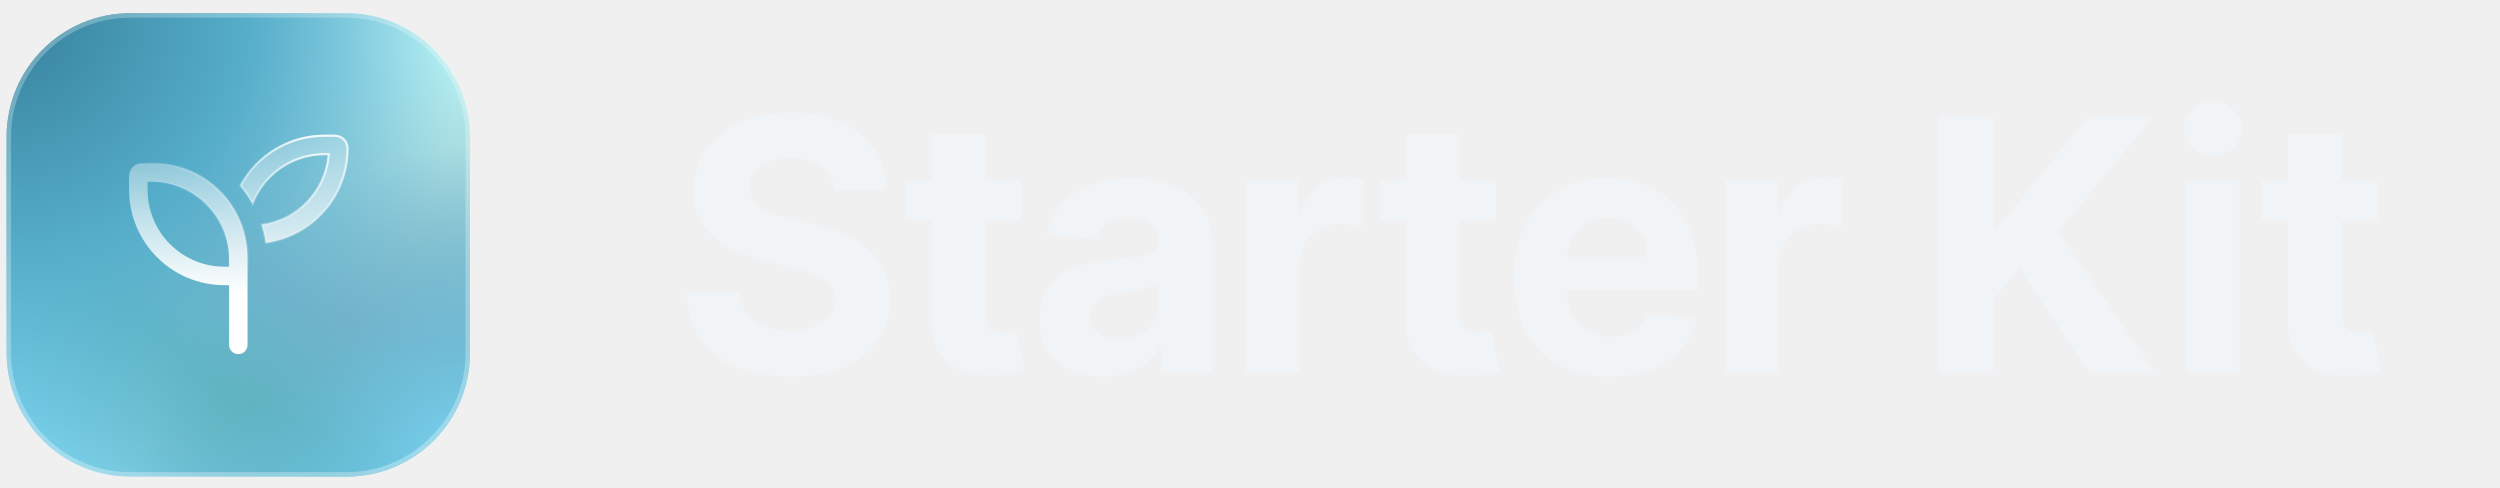
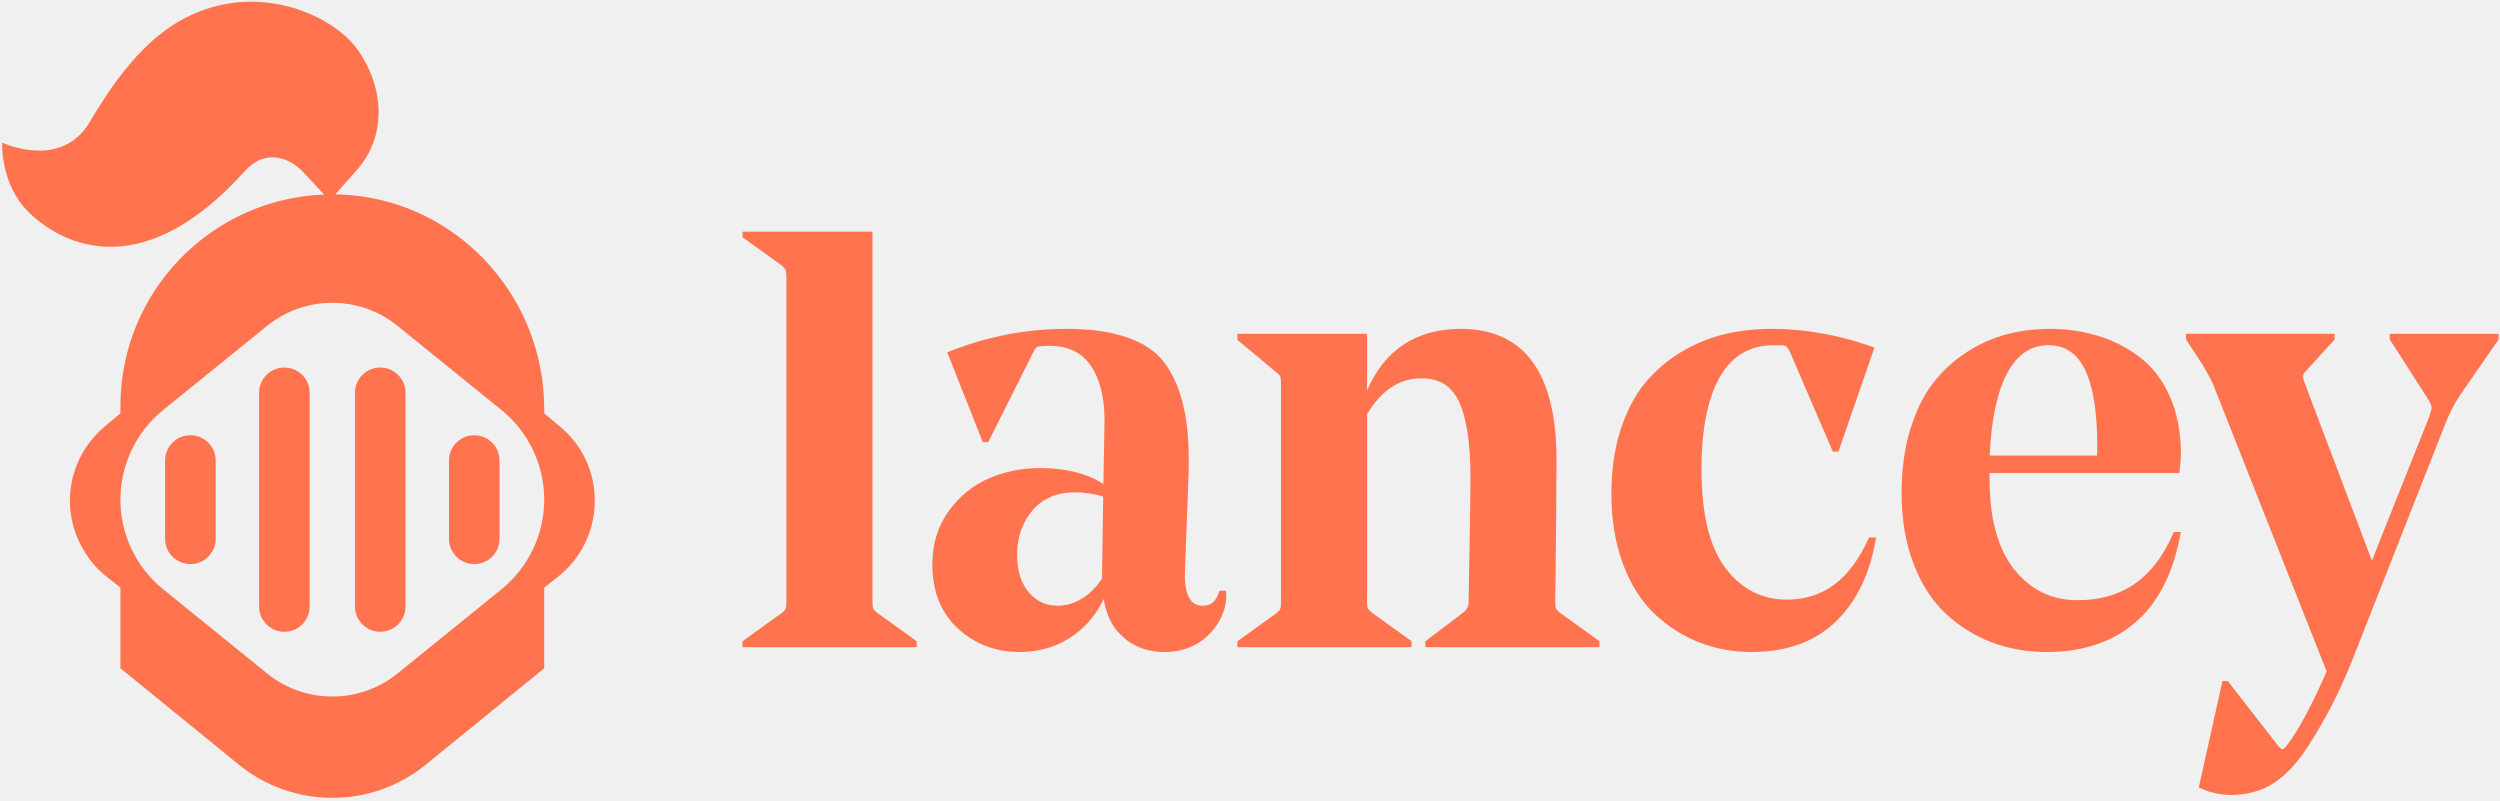
- <svg xmlns="http://www.w3.org/2000/svg" width="1133" height="221" viewBox="0 0 1133 221" fill="none">
-   <rect x="3" y="6" width="210" height="210" rx="56" fill="white" />
-   <rect x="3" y="6" width="210" height="210" rx="56" fill="url(#paint0_radial_3545_15)" />
-   <rect x="3" y="6" width="210" height="210" rx="56" fill="url(#paint1_radial_3545_15)" />
-   <rect x="3" y="6" width="210" height="210" rx="56" fill="url(#paint2_radial_3545_15)" />
-   <g clip-path="url(#clip0_3545_15)">
-     <path d="M120.499 110.045C120.109 107.239 119.504 104.509 118.684 101.854C134.822 99.796 147.499 86.741 148.986 70.42L149.036 69.875H148.488H147.062C132.257 69.875 119.597 79.107 114.537 92.112C112.966 89.263 111.128 86.567 109.051 84.065C116.399 70.632 130.675 61.5 147.062 61.5H151.75C154.931 61.5 157.5 64.069 157.5 67.25C157.5 89.012 141.42 107.012 120.499 110.045ZM67.375 82.375H66.875V82.875V86C66.875 105.261 82.49 120.875 101.75 120.875H103.312H103.812V120.375V117.25C103.812 97.99 88.198 82.375 68.938 82.375H67.375ZM103.812 129.75V129.25H103.312H101.75C77.866 129.25 58.5 109.884 58.5 86V79.75C58.5 76.569 61.069 74 64.25 74H68.938C92.822 74 112.188 93.366 112.188 117.25V120.375V129.75V156.312C112.188 158.634 110.322 160.5 108 160.5C105.678 160.5 103.812 158.634 103.812 156.312V129.75Z" fill="url(#paint3_linear_3545_15)" stroke="url(#paint4_radial_3545_15)" />
+ <svg xmlns="http://www.w3.org/2000/svg" width="881" height="282" viewBox="0 0 881 282" fill="none">
+   <g clip-path="url(#clip0_1621_372571)">
+     <path d="M307.75 214.471C307.65 214.251 307.47 213.661 307.47 212.191V81.631H261.67V83.611L275.28 93.411C276.27 94.161 276.65 94.711 276.79 95.031C276.92 95.311 277.13 96.041 277.13 97.711V212.191C277.13 213.661 276.92 214.321 276.8 214.581C276.65 214.891 276.27 215.411 275.3 216.151L261.66 225.971V228.071H323.04V225.971L309.44 216.181C308.15 215.161 307.82 214.651 307.74 214.471H307.75Z" fill="#FF744F" />
+     <path d="M431.98 208.171H429.72L429.47 208.931C428.45 212.011 426.68 213.451 423.89 213.451C422.24 213.451 420.96 212.961 419.98 211.951C418.14 210.041 417.34 206.261 417.6 200.691L418.91 165.611V161.621C418.91 144.801 415.29 132.571 408.11 125.251C401.54 119.041 390.76 115.891 376.08 115.891C361.4 115.891 348.26 118.531 334.83 123.731L333.79 124.131L346.35 155.831H348.24L364.13 124.151C364.85 122.651 365.38 122.291 365.57 122.221C365.82 122.121 366.74 121.881 369.88 121.881C376.37 121.881 381.1 124.141 384.32 128.781C387.59 133.491 389.24 140.011 389.24 148.151L388.84 170.531C383.01 166.821 375.5 164.941 366.5 164.941C360.13 164.941 354.06 166.171 348.46 168.591C342.81 171.031 338.04 174.931 334.27 180.171C330.48 185.441 328.56 191.751 328.56 198.921C328.56 208.401 331.59 215.991 337.57 221.501C343.53 226.991 350.88 229.771 359.41 229.771C366.74 229.771 373.29 227.661 378.87 223.511C383.2 220.291 386.57 216.121 388.95 211.061C389.72 216.271 391.7 220.481 394.84 223.621C398.92 227.701 404.12 229.771 410.28 229.771C415.06 229.771 419.24 228.601 422.72 226.301C426.18 224.001 428.79 220.961 430.47 217.261C431.78 214.371 432.32 211.641 432.09 209.161L432 208.161L431.98 208.171ZM388.35 203.881C386.44 206.831 384.11 209.191 381.4 210.871C378.65 212.581 375.76 213.451 372.79 213.451C368.59 213.451 365.24 211.901 362.53 208.721C359.81 205.531 358.44 201.111 358.44 195.581C358.44 189.271 360.29 183.951 363.94 179.751C367.6 175.551 372.53 173.501 379 173.501C382.42 173.501 385.7 174.011 388.77 175.011L388.35 203.871V203.881Z" fill="#FF744F" />
+     <path d="M548.4 214.5C548.28 214.26 548.08 213.65 548.08 212.2C548.37 188.68 548.52 171.81 548.52 162.06C548.52 131.43 537.19 115.9 514.84 115.9C499.07 115.9 487.97 123.2 481.75 137.62V117.62H436.06V119.78L449.67 131.14C450.7 131.93 451.03 132.42 451.13 132.65C451.22 132.85 451.42 133.5 451.42 135.33V212.19C451.42 213.61 451.26 214.3 451.12 214.63C451.02 214.87 450.7 215.39 449.7 216.15L436.06 225.97V228.07H497.44V225.97L483.84 216.18C482.58 215.19 482.19 214.63 482.07 214.39C481.95 214.16 481.75 213.56 481.75 212.19V145.98C486.86 137.45 493.16 133.31 501 133.31C507.19 133.31 511.48 135.98 514.1 141.46C516.81 147.14 518.19 156.14 518.19 168.21C518.19 171.99 518.08 180.33 517.86 192.99C517.53 212.08 517.53 212.33 517.53 212.41C517.53 213.84 516.79 215.07 515.24 216.17L502.28 225.99V228.07H563.66V225.97L550.05 216.18C548.89 215.28 548.52 214.75 548.4 214.51V214.5Z" fill="#FF744F" />
+     <path d="M658.36 190.061C651.82 204.351 642.42 211.301 629.64 211.301C620.97 211.301 613.74 207.601 608.14 200.311C602.47 192.921 599.6 181.181 599.6 165.401C599.6 151.151 601.82 140.131 606.2 132.641C610.53 125.251 616.73 121.661 625.17 121.661H627.46C628.66 121.661 629.17 121.901 629.36 122.041C629.64 122.241 630.1 122.731 630.68 123.791L645.89 159.171H647.86L660.56 122.471L659.52 122.101C647.83 117.981 635.98 115.891 624.29 115.891C618.57 115.891 613.02 116.521 607.8 117.751C602.56 118.991 597.41 121.101 592.51 124.021C587.6 126.951 583.28 130.641 579.7 134.991C576.11 139.351 573.2 144.931 571.06 151.581C568.93 158.201 567.85 165.711 567.85 173.911C567.85 183.131 569.23 191.491 571.95 198.761C574.68 206.071 578.46 212.021 583.17 216.431C587.87 220.821 593.15 224.181 598.89 226.411C604.62 228.641 610.79 229.771 617.22 229.771C629.44 229.771 639.36 226.241 646.69 219.281C653.98 212.361 658.77 202.741 660.9 190.701L661.13 189.411H658.65L658.35 190.061H658.36Z" fill="#FF744F" />
+     <path d="M765.75 188.14C758.91 203.87 747.91 211.51 732.14 211.51C723.1 211.51 715.61 207.88 709.87 200.72C704.07 193.48 701.13 182.83 701.13 169.07V166.72H767.99L768.11 165.75C768.4 163.41 768.55 161.48 768.55 160.01C768.55 152.34 767.24 145.5 764.64 139.68C762.03 133.82 758.43 129.14 753.94 125.77C749.5 122.44 744.56 119.93 739.27 118.32C733.99 116.71 728.29 115.9 722.33 115.9C717.1 115.9 711.99 116.55 707.12 117.82C702.23 119.1 697.47 121.24 692.96 124.16C688.44 127.09 684.47 130.77 681.14 135.09C677.8 139.42 675.11 144.96 673.11 151.56C671.13 158.14 670.12 165.59 670.12 173.7C670.12 182.99 671.54 191.39 674.33 198.67C677.14 205.99 681.01 211.95 685.83 216.39C690.64 220.82 696.09 224.19 702.04 226.42C707.99 228.65 714.44 229.78 721.22 229.78C733.85 229.78 744.32 226.32 752.34 219.49C760.34 212.67 765.71 202.34 768.28 188.78L768.53 187.47H766.02L765.73 188.14H765.75ZM721.9 121.66C727.66 121.66 731.84 124.42 734.68 130.1C737.6 135.96 739.08 145.15 739.08 157.42C739.08 158.58 739.04 159.62 738.97 160.52H701.16C701.74 147.8 703.82 138.03 707.36 131.47C710.92 124.86 715.68 121.65 721.9 121.65V121.66Z" fill="#FF744F" />
+     <path d="M842.13 117.62V119.58L855.69 140.74C856.7 142.41 856.88 143.19 856.89 143.51C856.91 143.85 856.82 144.74 856.04 146.88L835.86 197.57L812.15 134.94C811.55 133.31 811.54 132.64 811.56 132.42C811.59 132.19 811.75 131.68 812.59 130.77L822.68 119.68V117.61H770.34V119.58L776.05 128.34C777.97 131.51 779.3 134 780 135.72L819.92 236.63C814.68 248.56 810.06 257.2 806.16 262.32C805.01 263.94 804.46 264.01 804.46 264.01C803.93 264.01 803.19 263.4 802.4 262.29L785.07 239.98H783.19L774.85 277.52L775.68 277.89C779.08 279.38 782.6 280.14 786.15 280.14C791.86 280.14 796.94 278.74 801.24 275.97C805.49 273.24 809.64 268.77 813.55 262.7C819.44 253.56 824.53 243.66 828.68 233.29L862.12 148.35C863.39 145.2 865.01 142.15 866.91 139.29L880.5 119.6V117.62H842.11H842.13Z" fill="#FF744F" />
+     <path d="M197.48 150.441L191.78 145.641V144.061C191.78 103.431 159.7 69.691 119.3 68.511H118.15L125.75 59.931C136.49 47.811 135.37 30.551 125.94 17.381C118.02 6.321 94.31 -5.449 70.03 4.151C56.75 9.391 44.92 20.361 31.65 42.931C21.57 60.101 0.77 50.261 0.77 50.261C0.77 50.261 0.04 64.831 9.98 74.651C22.76 87.281 50.98 99.681 86.37 60.191C92.06 53.841 99.83 53.881 106.42 60.191L114.23 68.551C74.33 70.061 42.44 102.851 42.44 143.121V145.641L36.74 150.441C29.06 156.921 24.62 166.461 24.62 176.511C24.62 186.561 29.45 196.911 37.72 203.371L42.44 207.051V235.501L84.18 269.471C103.36 285.071 130.86 285.071 150.03 269.471L191.78 235.501V207.061L196.49 203.371C204.77 196.911 209.6 187.001 209.6 176.511C209.6 166.021 205.16 156.921 197.48 150.441ZM176.71 207.671L140.11 237.311C126.7 248.171 107.52 248.171 94.11 237.311L57.51 207.671C47.98 199.951 42.44 188.341 42.44 176.071C42.44 169.941 43.83 163.971 46.4 158.571C48.98 153.171 52.75 148.341 57.51 144.481L94.11 114.841C107.52 103.991 126.69 103.991 140.1 114.841L176.71 144.481C186.24 152.201 191.78 163.811 191.78 176.071C191.78 188.331 186.24 199.951 176.71 207.671Z" fill="#FF744F" />
+     <path d="M67.09 153.381C62.17 153.381 58.18 157.371 58.18 162.291V189.871C58.18 194.791 62.17 198.781 67.09 198.781C72.01 198.781 76 194.791 76 189.871V162.291C76 157.371 72.01 153.381 67.09 153.381Z" fill="#FF744F" />
+     <path d="M100.21 129.511C95.29 129.511 91.3 133.501 91.3 138.421V213.731C91.3 218.651 95.29 222.641 100.21 222.641C105.13 222.641 109.12 218.651 109.12 213.731V138.421C109.12 133.501 105.13 129.511 100.21 129.511Z" fill="#FF744F" />
+     <path d="M176.04 162.291C176.04 157.37 172.051 153.381 167.13 153.381C162.209 153.381 158.22 157.37 158.22 162.291V189.881C158.22 194.802 162.209 198.791 167.13 198.791C172.051 198.791 176.04 194.802 176.04 189.881V162.291Z" fill="#FF744F" />
+     <path d="M142.91 138.421C142.91 133.5 138.921 129.511 134 129.511C129.079 129.511 125.09 133.5 125.09 138.421V213.731C125.09 218.652 129.079 222.641 134 222.641C138.921 222.641 142.91 218.652 142.91 213.731V138.421Z" fill="#FF744F" />
  </g>
-   <rect x="4" y="7" width="208" height="208" rx="55" stroke="white" stroke-opacity="0.2" stroke-width="2" />
-   <rect x="4" y="7" width="208" height="208" rx="55" stroke="url(#paint5_linear_3545_15)" stroke-opacity="0.3" stroke-width="2" />
-   <path d="M378.239 86.102C377.784 81.519 375.833 77.958 372.386 75.421C368.939 72.883 364.261 71.614 358.352 71.614C354.337 71.614 350.947 72.182 348.182 73.318C345.417 74.417 343.295 75.951 341.818 77.921C340.379 79.89 339.659 82.125 339.659 84.625C339.583 86.708 340.019 88.526 340.966 90.079C341.951 91.633 343.295 92.977 345 94.114C346.705 95.212 348.674 96.178 350.909 97.011C353.144 97.807 355.53 98.489 358.068 99.057L368.523 101.557C373.598 102.693 378.258 104.208 382.5 106.102C386.742 107.996 390.417 110.326 393.523 113.091C396.629 115.856 399.034 119.114 400.739 122.864C402.481 126.614 403.371 130.913 403.409 135.761C403.371 142.883 401.553 149.057 397.955 154.284C394.394 159.473 389.242 163.508 382.5 166.386C375.795 169.227 367.708 170.648 358.239 170.648C348.845 170.648 340.663 169.208 333.693 166.33C326.761 163.451 321.345 159.189 317.443 153.545C313.58 147.864 311.553 140.837 311.364 132.466H335.17C335.436 136.367 336.553 139.625 338.523 142.239C340.53 144.814 343.201 146.765 346.534 148.091C349.905 149.379 353.712 150.023 357.955 150.023C362.121 150.023 365.739 149.417 368.807 148.205C371.913 146.992 374.318 145.307 376.023 143.148C377.727 140.989 378.58 138.508 378.58 135.705C378.58 133.091 377.803 130.894 376.25 129.114C374.735 127.333 372.5 125.818 369.545 124.568C366.629 123.318 363.049 122.182 358.807 121.159L346.136 117.977C336.326 115.591 328.58 111.86 322.898 106.784C317.216 101.708 314.394 94.871 314.432 86.273C314.394 79.227 316.269 73.072 320.057 67.807C323.883 62.542 329.129 58.432 335.795 55.477C342.462 52.523 350.038 51.045 358.523 51.045C367.159 51.045 374.697 52.523 381.136 55.477C387.614 58.432 392.652 62.542 396.25 67.807C399.848 73.072 401.705 79.171 401.818 86.102H378.239ZM462.723 81.727V99.909H410.166V81.727H462.723ZM422.098 60.818H446.303V142.182C446.303 144.417 446.644 146.159 447.326 147.409C448.007 148.621 448.954 149.473 450.166 149.966C451.416 150.458 452.856 150.705 454.485 150.705C455.621 150.705 456.757 150.61 457.894 150.42C459.03 150.193 459.901 150.023 460.507 149.909L464.314 167.92C463.102 168.299 461.398 168.735 459.201 169.227C457.004 169.758 454.333 170.08 451.189 170.193C445.356 170.42 440.242 169.644 435.848 167.864C431.492 166.083 428.102 163.318 425.678 159.568C423.254 155.818 422.06 151.083 422.098 145.364V60.818ZM500.177 170.648C494.609 170.648 489.646 169.682 485.29 167.75C480.934 165.78 477.487 162.883 474.949 159.057C472.449 155.193 471.199 150.383 471.199 144.625C471.199 139.777 472.09 135.705 473.87 132.409C475.65 129.114 478.074 126.462 481.143 124.455C484.211 122.447 487.696 120.932 491.597 119.909C495.537 118.886 499.665 118.167 503.984 117.75C509.059 117.22 513.15 116.727 516.256 116.273C519.362 115.78 521.616 115.061 523.018 114.114C524.419 113.167 525.12 111.765 525.12 109.909V109.568C525.12 105.97 523.984 103.186 521.711 101.216C519.476 99.246 516.294 98.261 512.165 98.261C507.809 98.261 504.343 99.227 501.768 101.159C499.192 103.053 497.487 105.439 496.654 108.318L474.268 106.5C475.404 101.197 477.639 96.614 480.972 92.75C484.305 88.849 488.605 85.856 493.87 83.773C499.173 81.651 505.309 80.591 512.279 80.591C517.127 80.591 521.768 81.159 526.199 82.296C530.669 83.432 534.627 85.193 538.074 87.579C541.559 89.966 544.305 93.034 546.313 96.784C548.321 100.496 549.324 104.947 549.324 110.136V169H526.37V156.898H525.688C524.287 159.625 522.412 162.03 520.063 164.114C517.715 166.159 514.893 167.769 511.597 168.943C508.302 170.08 504.495 170.648 500.177 170.648ZM507.109 153.943C510.669 153.943 513.813 153.242 516.54 151.841C519.268 150.402 521.408 148.47 522.961 146.045C524.514 143.621 525.29 140.875 525.29 137.807V128.545C524.533 129.038 523.491 129.492 522.165 129.909C520.877 130.288 519.419 130.648 517.79 130.989C516.162 131.292 514.533 131.576 512.904 131.841C511.275 132.068 509.798 132.277 508.472 132.466C505.631 132.883 503.15 133.545 501.029 134.455C498.908 135.364 497.26 136.595 496.086 138.148C494.912 139.663 494.324 141.557 494.324 143.83C494.324 147.125 495.518 149.644 497.904 151.386C500.328 153.091 503.396 153.943 507.109 153.943ZM564.903 169V81.727H588.369V96.954H589.278C590.869 91.538 593.539 87.447 597.289 84.682C601.039 81.879 605.357 80.477 610.244 80.477C611.456 80.477 612.763 80.553 614.164 80.704C615.566 80.856 616.797 81.064 617.857 81.329V102.807C616.721 102.466 615.149 102.163 613.141 101.898C611.134 101.633 609.297 101.5 607.63 101.5C604.07 101.5 600.888 102.277 598.085 103.83C595.32 105.345 593.123 107.466 591.494 110.193C589.903 112.92 589.107 116.064 589.107 119.625V169H564.903ZM677.967 81.727V99.909H625.41V81.727H677.967ZM637.342 60.818H661.547V142.182C661.547 144.417 661.888 146.159 662.569 147.409C663.251 148.621 664.198 149.473 665.41 149.966C666.66 150.458 668.1 150.705 669.728 150.705C670.865 150.705 672.001 150.61 673.138 150.42C674.274 150.193 675.145 150.023 675.751 149.909L679.558 167.92C678.346 168.299 676.641 168.735 674.444 169.227C672.247 169.758 669.577 170.08 666.433 170.193C660.6 170.42 655.486 169.644 651.092 167.864C646.736 166.083 643.346 163.318 640.922 159.568C638.497 155.818 637.304 151.083 637.342 145.364V60.818ZM729.369 170.705C720.392 170.705 712.665 168.886 706.188 165.25C699.748 161.576 694.786 156.386 691.301 149.682C687.816 142.939 686.074 134.966 686.074 125.761C686.074 116.784 687.816 108.905 691.301 102.125C694.786 95.345 699.691 90.061 706.017 86.273C712.381 82.485 719.843 80.591 728.403 80.591C734.161 80.591 739.521 81.519 744.483 83.375C749.483 85.193 753.839 87.939 757.551 91.614C761.301 95.288 764.218 99.909 766.301 105.477C768.384 111.008 769.426 117.485 769.426 124.909V131.557H695.733V116.557H746.642C746.642 113.072 745.884 109.985 744.369 107.295C742.854 104.606 740.752 102.504 738.062 100.989C735.411 99.436 732.324 98.659 728.801 98.659C725.127 98.659 721.869 99.511 719.028 101.216C716.225 102.883 714.028 105.136 712.438 107.977C710.847 110.78 710.032 113.905 709.994 117.352V131.614C709.994 135.932 710.79 139.663 712.381 142.807C714.009 145.951 716.301 148.375 719.256 150.08C722.21 151.784 725.714 152.636 729.767 152.636C732.456 152.636 734.919 152.258 737.153 151.5C739.388 150.742 741.301 149.606 742.892 148.091C744.483 146.576 745.695 144.72 746.528 142.523L768.915 144C767.778 149.379 765.449 154.076 761.926 158.091C758.441 162.068 753.934 165.174 748.403 167.409C742.911 169.606 736.566 170.705 729.369 170.705ZM782.022 169V81.727H805.487V96.954H806.397C807.987 91.538 810.658 87.447 814.408 84.682C818.158 81.879 822.476 80.477 827.362 80.477C828.575 80.477 829.881 80.553 831.283 80.704C832.684 80.856 833.916 81.064 834.976 81.329V102.807C833.84 102.466 832.268 102.163 830.26 101.898C828.253 101.633 826.416 101.5 824.749 101.5C821.188 101.5 818.006 102.277 815.203 103.83C812.438 105.345 810.241 107.466 808.612 110.193C807.022 112.92 806.226 116.064 806.226 119.625V169H782.022ZM878.576 169V52.636H903.178V103.943H904.713L946.588 52.636H976.076L932.894 104.739L976.588 169H947.156L915.281 121.159L903.178 135.932V169H878.576ZM990.703 169V81.727H1014.91V169H990.703ZM1002.86 70.477C999.263 70.477 996.176 69.284 993.601 66.898C991.063 64.474 989.794 61.576 989.794 58.205C989.794 54.871 991.063 52.011 993.601 49.625C996.176 47.201 999.263 45.989 1002.86 45.989C1006.46 45.989 1009.53 47.201 1012.07 49.625C1014.64 52.011 1015.93 54.871 1015.93 58.205C1015.93 61.576 1014.64 64.474 1012.07 66.898C1009.53 69.284 1006.46 70.477 1002.86 70.477ZM1077.52 81.727V99.909H1024.96V81.727H1077.52ZM1036.89 60.818H1061.1V142.182C1061.1 144.417 1061.44 146.159 1062.12 147.409C1062.8 148.621 1063.75 149.473 1064.96 149.966C1066.21 150.458 1067.65 150.705 1069.28 150.705C1070.41 150.705 1071.55 150.61 1072.69 150.42C1073.82 150.193 1074.7 150.023 1075.3 149.909L1079.11 167.92C1077.9 168.299 1076.19 168.735 1073.99 169.227C1071.8 169.758 1069.13 170.08 1065.98 170.193C1060.15 170.42 1055.04 169.644 1050.64 167.864C1046.29 166.083 1042.9 163.318 1040.47 159.568C1038.05 155.818 1036.85 151.083 1036.89 145.364V60.818Z" fill="#F1F4F7" />
  <defs>
-     <radialGradient id="paint0_radial_3545_15" cx="0" cy="0" r="1" gradientUnits="userSpaceOnUse" gradientTransform="translate(213 5.99999) rotate(135) scale(296.985)">
-       <stop stop-color="#C5FCF9" />
-       <stop offset="0.507" stop-color="#7FB0BF" />
-       <stop offset="0.685" stop-color="#64B3B8" />
-       <stop offset="1" stop-color="#81D7F7" />
-     </radialGradient>
-     <radialGradient id="paint1_radial_3545_15" cx="0" cy="0" r="1" gradientUnits="userSpaceOnUse" gradientTransform="translate(213 216) rotate(-135) scale(148.492)">
-       <stop stop-color="#81D7F7" />
-       <stop offset="1" stop-color="#45A4C8" stop-opacity="0" />
-     </radialGradient>
-     <radialGradient id="paint2_radial_3545_15" cx="0" cy="0" r="1" gradientUnits="userSpaceOnUse" gradientTransform="translate(3 6) scale(210)">
-       <stop stop-color="#36809B" />
-       <stop offset="0.515" stop-color="#55ADC9" />
-       <stop offset="1" stop-color="#63C4E9" stop-opacity="0" />
-     </radialGradient>
-     <linearGradient id="paint3_linear_3545_15" x1="108" y1="61" x2="108" y2="161" gradientUnits="userSpaceOnUse">
-       <stop stop-color="white" stop-opacity="0.22" />
-       <stop offset="0.723" stop-color="white" />
-     </linearGradient>
-     <radialGradient id="paint4_radial_3545_15" cx="0" cy="0" r="1" gradientUnits="userSpaceOnUse" gradientTransform="translate(144.001 54.0096) rotate(123.858) scale(95.1239 95.1218)">
-       <stop stop-color="white" />
-       <stop offset="0.853" stop-color="white" stop-opacity="0" />
-     </radialGradient>
-     <linearGradient id="paint5_linear_3545_15" x1="108" y1="6" x2="108" y2="216" gradientUnits="userSpaceOnUse">
-       <stop stop-color="white" stop-opacity="0.22" />
-       <stop offset="1" stop-color="white" stop-opacity="0.42" />
-     </linearGradient>
-     <clipPath id="clip0_3545_15">
-       <rect width="100" height="100" fill="white" transform="translate(58 61)" />
+     <clipPath id="clip0_1621_372571">
+       <rect width="879.76" height="280.56" fill="white" transform="translate(0.76001 0.610352)" />
    </clipPath>
  </defs>
</svg>
